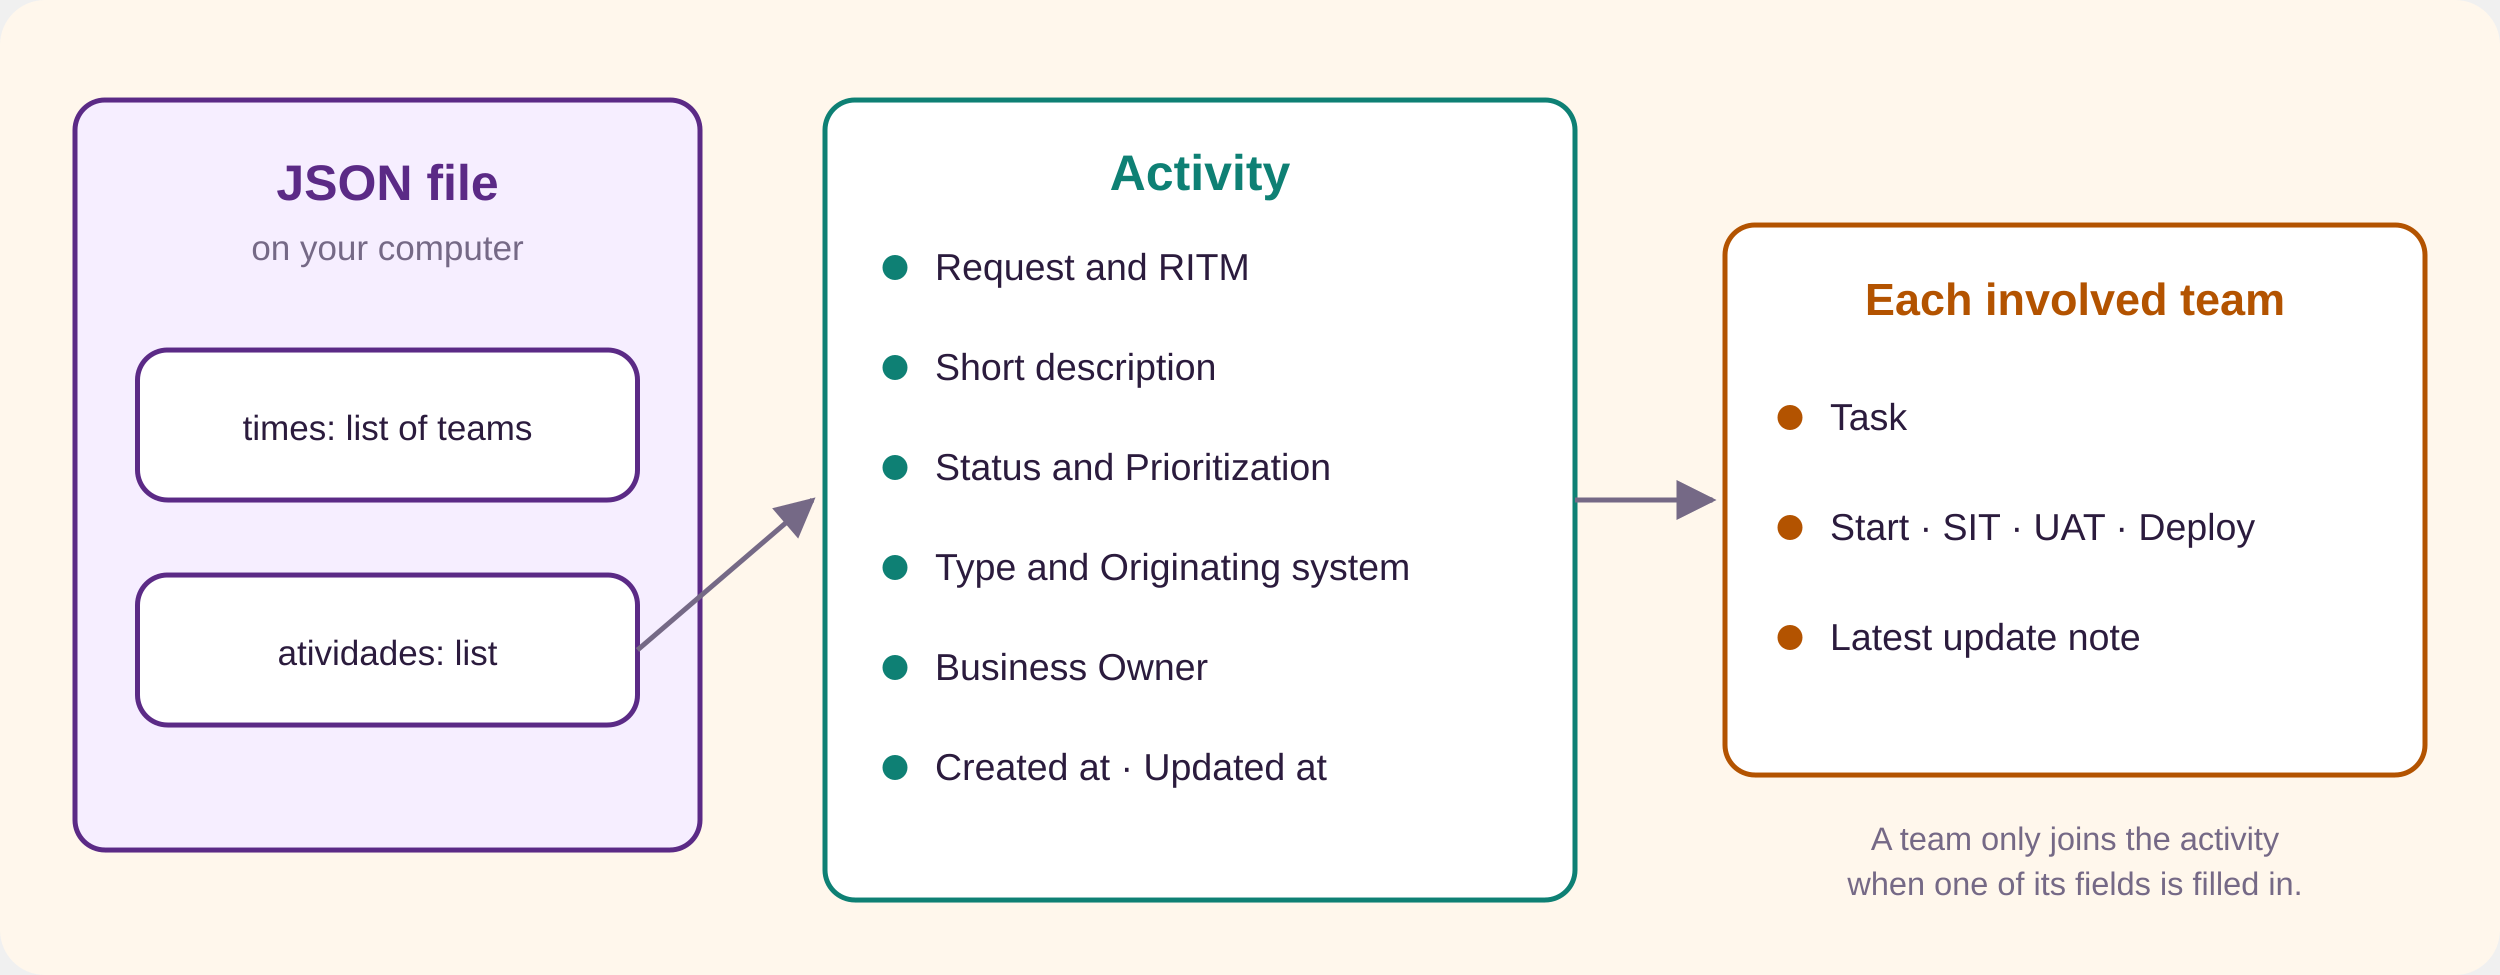
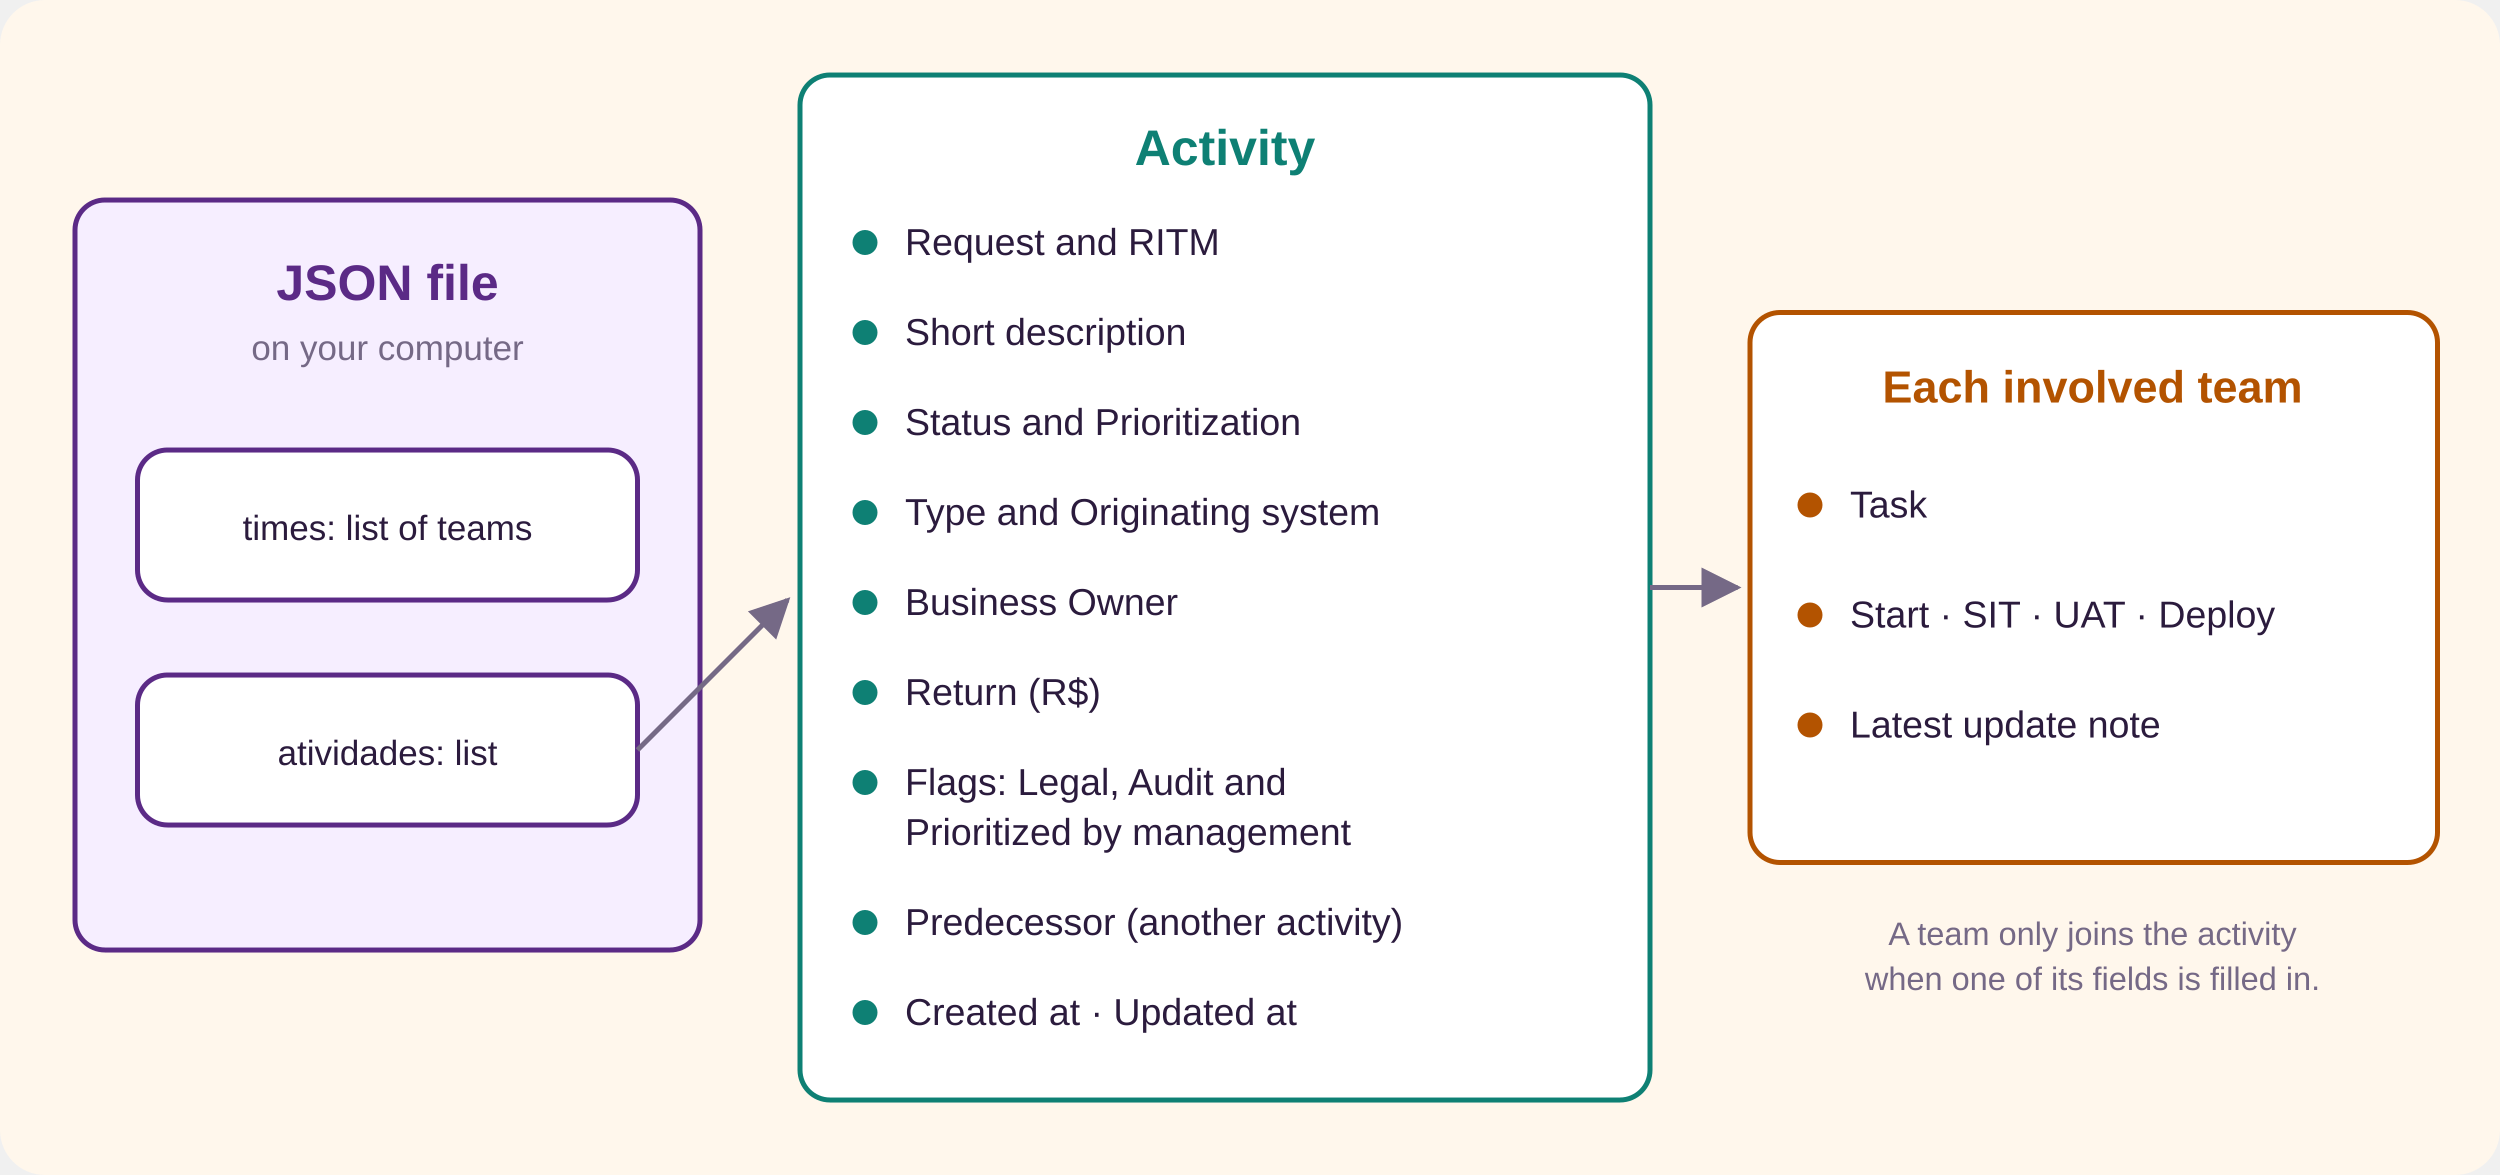
- <svg xmlns="http://www.w3.org/2000/svg" viewBox="0 0 1000 390" width="1000" height="390" role="img" aria-labelledby="t d">
+ <svg xmlns="http://www.w3.org/2000/svg" viewBox="0 0 1000 470" width="1000" height="470" role="img" aria-labelledby="t d">
  <defs>
    <marker id="ar" viewBox="0 0 10 10" refX="9" refY="5" markerWidth="8" markerHeight="8" orient="auto-start-reverse">
      <path d="M0 0 10 5 0 10z" fill="#756986" />
    </marker>
  </defs>
-   <rect width="1000" height="390" rx="18" fill="#FFF7EC" />
+   <rect width="1000" height="470" rx="18" fill="#FFF7EC" />
  <g font-family="'Trebuchet MS', 'Segoe UI', 'Helvetica Neue', Arial, sans-serif" fill="#2B1B3D">
-     <rect x="30" y="40" width="250" height="300" rx="12" fill="#F6EEFF" stroke="#5B2A86" stroke-width="2" />
-     <text x="155" y="80" font-size="20" font-weight="bold" fill="#5B2A86" text-anchor="middle">JSON file</text>
-     <text x="155" y="104" font-size="14" font-weight="normal" fill="#756986" text-anchor="middle">on your computer</text>
-     <rect x="55" y="140" width="200" height="60" rx="12" fill="#FFFFFF" stroke="#5B2A86" stroke-width="2" />
-     <text x="155" y="176" font-size="14" font-weight="normal" fill="#2B1B3D" text-anchor="middle">times: list of teams</text>
-     <rect x="55" y="230" width="200" height="60" rx="12" fill="#FFFFFF" stroke="#5B2A86" stroke-width="2" />
-     <text x="155" y="266" font-size="14" font-weight="normal" fill="#2B1B3D" text-anchor="middle">atividades: list</text>
-     <line x1="255" y1="260" x2="325" y2="200" stroke="#756986" stroke-width="2" marker-end="url(#ar)" />
-     <rect x="330" y="40" width="300" height="320" rx="12" fill="#FFFFFF" stroke="#0E8074" stroke-width="2" />
-     <text x="480" y="76" font-size="20" font-weight="bold" fill="#0E8074" text-anchor="middle">Activity</text>
-     <circle cx="358" cy="107" r="5" fill="#0E8074" />
-     <text x="374" y="112" font-size="15" font-weight="normal" fill="#2B1B3D" text-anchor="start">Request and RITM</text>
-     <circle cx="358" cy="147" r="5" fill="#0E8074" />
-     <text x="374" y="152" font-size="15" font-weight="normal" fill="#2B1B3D" text-anchor="start">Short description</text>
-     <circle cx="358" cy="187" r="5" fill="#0E8074" />
-     <text x="374" y="192" font-size="15" font-weight="normal" fill="#2B1B3D" text-anchor="start">Status and Prioritization</text>
-     <circle cx="358" cy="227" r="5" fill="#0E8074" />
-     <text x="374" y="232" font-size="15" font-weight="normal" fill="#2B1B3D" text-anchor="start">Type and Originating system</text>
-     <circle cx="358" cy="267" r="5" fill="#0E8074" />
-     <text x="374" y="272" font-size="15" font-weight="normal" fill="#2B1B3D" text-anchor="start">Business Owner</text>
-     <circle cx="358" cy="307" r="5" fill="#0E8074" />
-     <text x="374" y="312" font-size="15" font-weight="normal" fill="#2B1B3D" text-anchor="start">Created at · Updated at</text>
-     <line x1="630" y1="200" x2="685" y2="200" stroke="#756986" stroke-width="2" marker-end="url(#ar)" />
-     <rect x="690" y="90" width="280" height="220" rx="12" fill="#FFFFFF" stroke="#B35300" stroke-width="2" />
-     <text x="830" y="126" font-size="18" font-weight="bold" fill="#B35300" text-anchor="middle">Each involved team</text>
-     <circle cx="716" cy="167" r="5" fill="#B35300" />
-     <text x="732" y="172" font-size="15" font-weight="normal" fill="#2B1B3D" text-anchor="start">Task</text>
-     <circle cx="716" cy="211" r="5" fill="#B35300" />
-     <text x="732" y="216" font-size="15" font-weight="normal" fill="#2B1B3D" text-anchor="start">Start · SIT · UAT · Deploy</text>
-     <circle cx="716" cy="255" r="5" fill="#B35300" />
-     <text x="732" y="260" font-size="15" font-weight="normal" fill="#2B1B3D" text-anchor="start">Latest update note</text>
-     <text x="830" y="340" font-size="13" font-weight="normal" fill="#756986" text-anchor="middle">A team only joins the activity</text>
-     <text x="830" y="358" font-size="13" font-weight="normal" fill="#756986" text-anchor="middle">when one of its fields is filled in.</text>
+     <rect x="30" y="80" width="250" height="300" rx="12" fill="#F6EEFF" stroke="#5B2A86" stroke-width="2" />
+     <text x="155" y="120" font-size="20" font-weight="bold" fill="#5B2A86" text-anchor="middle">JSON file</text>
+     <text x="155" y="144" font-size="14" font-weight="normal" fill="#756986" text-anchor="middle">on your computer</text>
+     <rect x="55" y="180" width="200" height="60" rx="12" fill="#FFFFFF" stroke="#5B2A86" stroke-width="2" />
+     <text x="155" y="216" font-size="14" font-weight="normal" fill="#2B1B3D" text-anchor="middle">times: list of teams</text>
+     <rect x="55" y="270" width="200" height="60" rx="12" fill="#FFFFFF" stroke="#5B2A86" stroke-width="2" />
+     <text x="155" y="306" font-size="14" font-weight="normal" fill="#2B1B3D" text-anchor="middle">atividades: list</text>
+     <line x1="255" y1="300" x2="315" y2="240" stroke="#756986" stroke-width="2" marker-end="url(#ar)" />
+     <rect x="320" y="30" width="340" height="410" rx="12" fill="#FFFFFF" stroke="#0E8074" stroke-width="2" />
+     <text x="490" y="66" font-size="20" font-weight="bold" fill="#0E8074" text-anchor="middle">Activity</text>
+     <circle cx="346" cy="97" r="5" fill="#0E8074" />
+     <text x="362" y="102" font-size="15" font-weight="normal" fill="#2B1B3D" text-anchor="start">Request and RITM</text>
+     <circle cx="346" cy="133" r="5" fill="#0E8074" />
+     <text x="362" y="138" font-size="15" font-weight="normal" fill="#2B1B3D" text-anchor="start">Short description</text>
+     <circle cx="346" cy="169" r="5" fill="#0E8074" />
+     <text x="362" y="174" font-size="15" font-weight="normal" fill="#2B1B3D" text-anchor="start">Status and Prioritization</text>
+     <circle cx="346" cy="205" r="5" fill="#0E8074" />
+     <text x="362" y="210" font-size="15" font-weight="normal" fill="#2B1B3D" text-anchor="start">Type and Originating system</text>
+     <circle cx="346" cy="241" r="5" fill="#0E8074" />
+     <text x="362" y="246" font-size="15" font-weight="normal" fill="#2B1B3D" text-anchor="start">Business Owner</text>
+     <circle cx="346" cy="277" r="5" fill="#0E8074" />
+     <text x="362" y="282" font-size="15" font-weight="normal" fill="#2B1B3D" text-anchor="start">Return (R$)</text>
+     <circle cx="346" cy="313" r="5" fill="#0E8074" />
+     <text x="362" y="318" font-size="15" font-weight="normal" fill="#2B1B3D" text-anchor="start">Flags: Legal, Audit and</text>
+     <text x="362" y="338" font-size="15" font-weight="normal" fill="#2B1B3D" text-anchor="start">Prioritized by management</text>
+     <circle cx="346" cy="369" r="5" fill="#0E8074" />
+     <text x="362" y="374" font-size="15" font-weight="normal" fill="#2B1B3D" text-anchor="start">Predecessor (another activity)</text>
+     <circle cx="346" cy="405" r="5" fill="#0E8074" />
+     <text x="362" y="410" font-size="15" font-weight="normal" fill="#2B1B3D" text-anchor="start">Created at · Updated at</text>
+     <line x1="660" y1="235" x2="695" y2="235" stroke="#756986" stroke-width="2" marker-end="url(#ar)" />
+     <rect x="700" y="125" width="275" height="220" rx="12" fill="#FFFFFF" stroke="#B35300" stroke-width="2" />
+     <text x="837" y="161" font-size="18" font-weight="bold" fill="#B35300" text-anchor="middle">Each involved team</text>
+     <circle cx="724" cy="202" r="5" fill="#B35300" />
+     <text x="740" y="207" font-size="15" font-weight="normal" fill="#2B1B3D" text-anchor="start">Task</text>
+     <circle cx="724" cy="246" r="5" fill="#B35300" />
+     <text x="740" y="251" font-size="15" font-weight="normal" fill="#2B1B3D" text-anchor="start">Start · SIT · UAT · Deploy</text>
+     <circle cx="724" cy="290" r="5" fill="#B35300" />
+     <text x="740" y="295" font-size="15" font-weight="normal" fill="#2B1B3D" text-anchor="start">Latest update note</text>
+     <text x="837" y="378" font-size="13" font-weight="normal" fill="#756986" text-anchor="middle">A team only joins the activity</text>
+     <text x="837" y="396" font-size="13" font-weight="normal" fill="#756986" text-anchor="middle">when one of its fields is filled in.</text>
  </g>
</svg>
